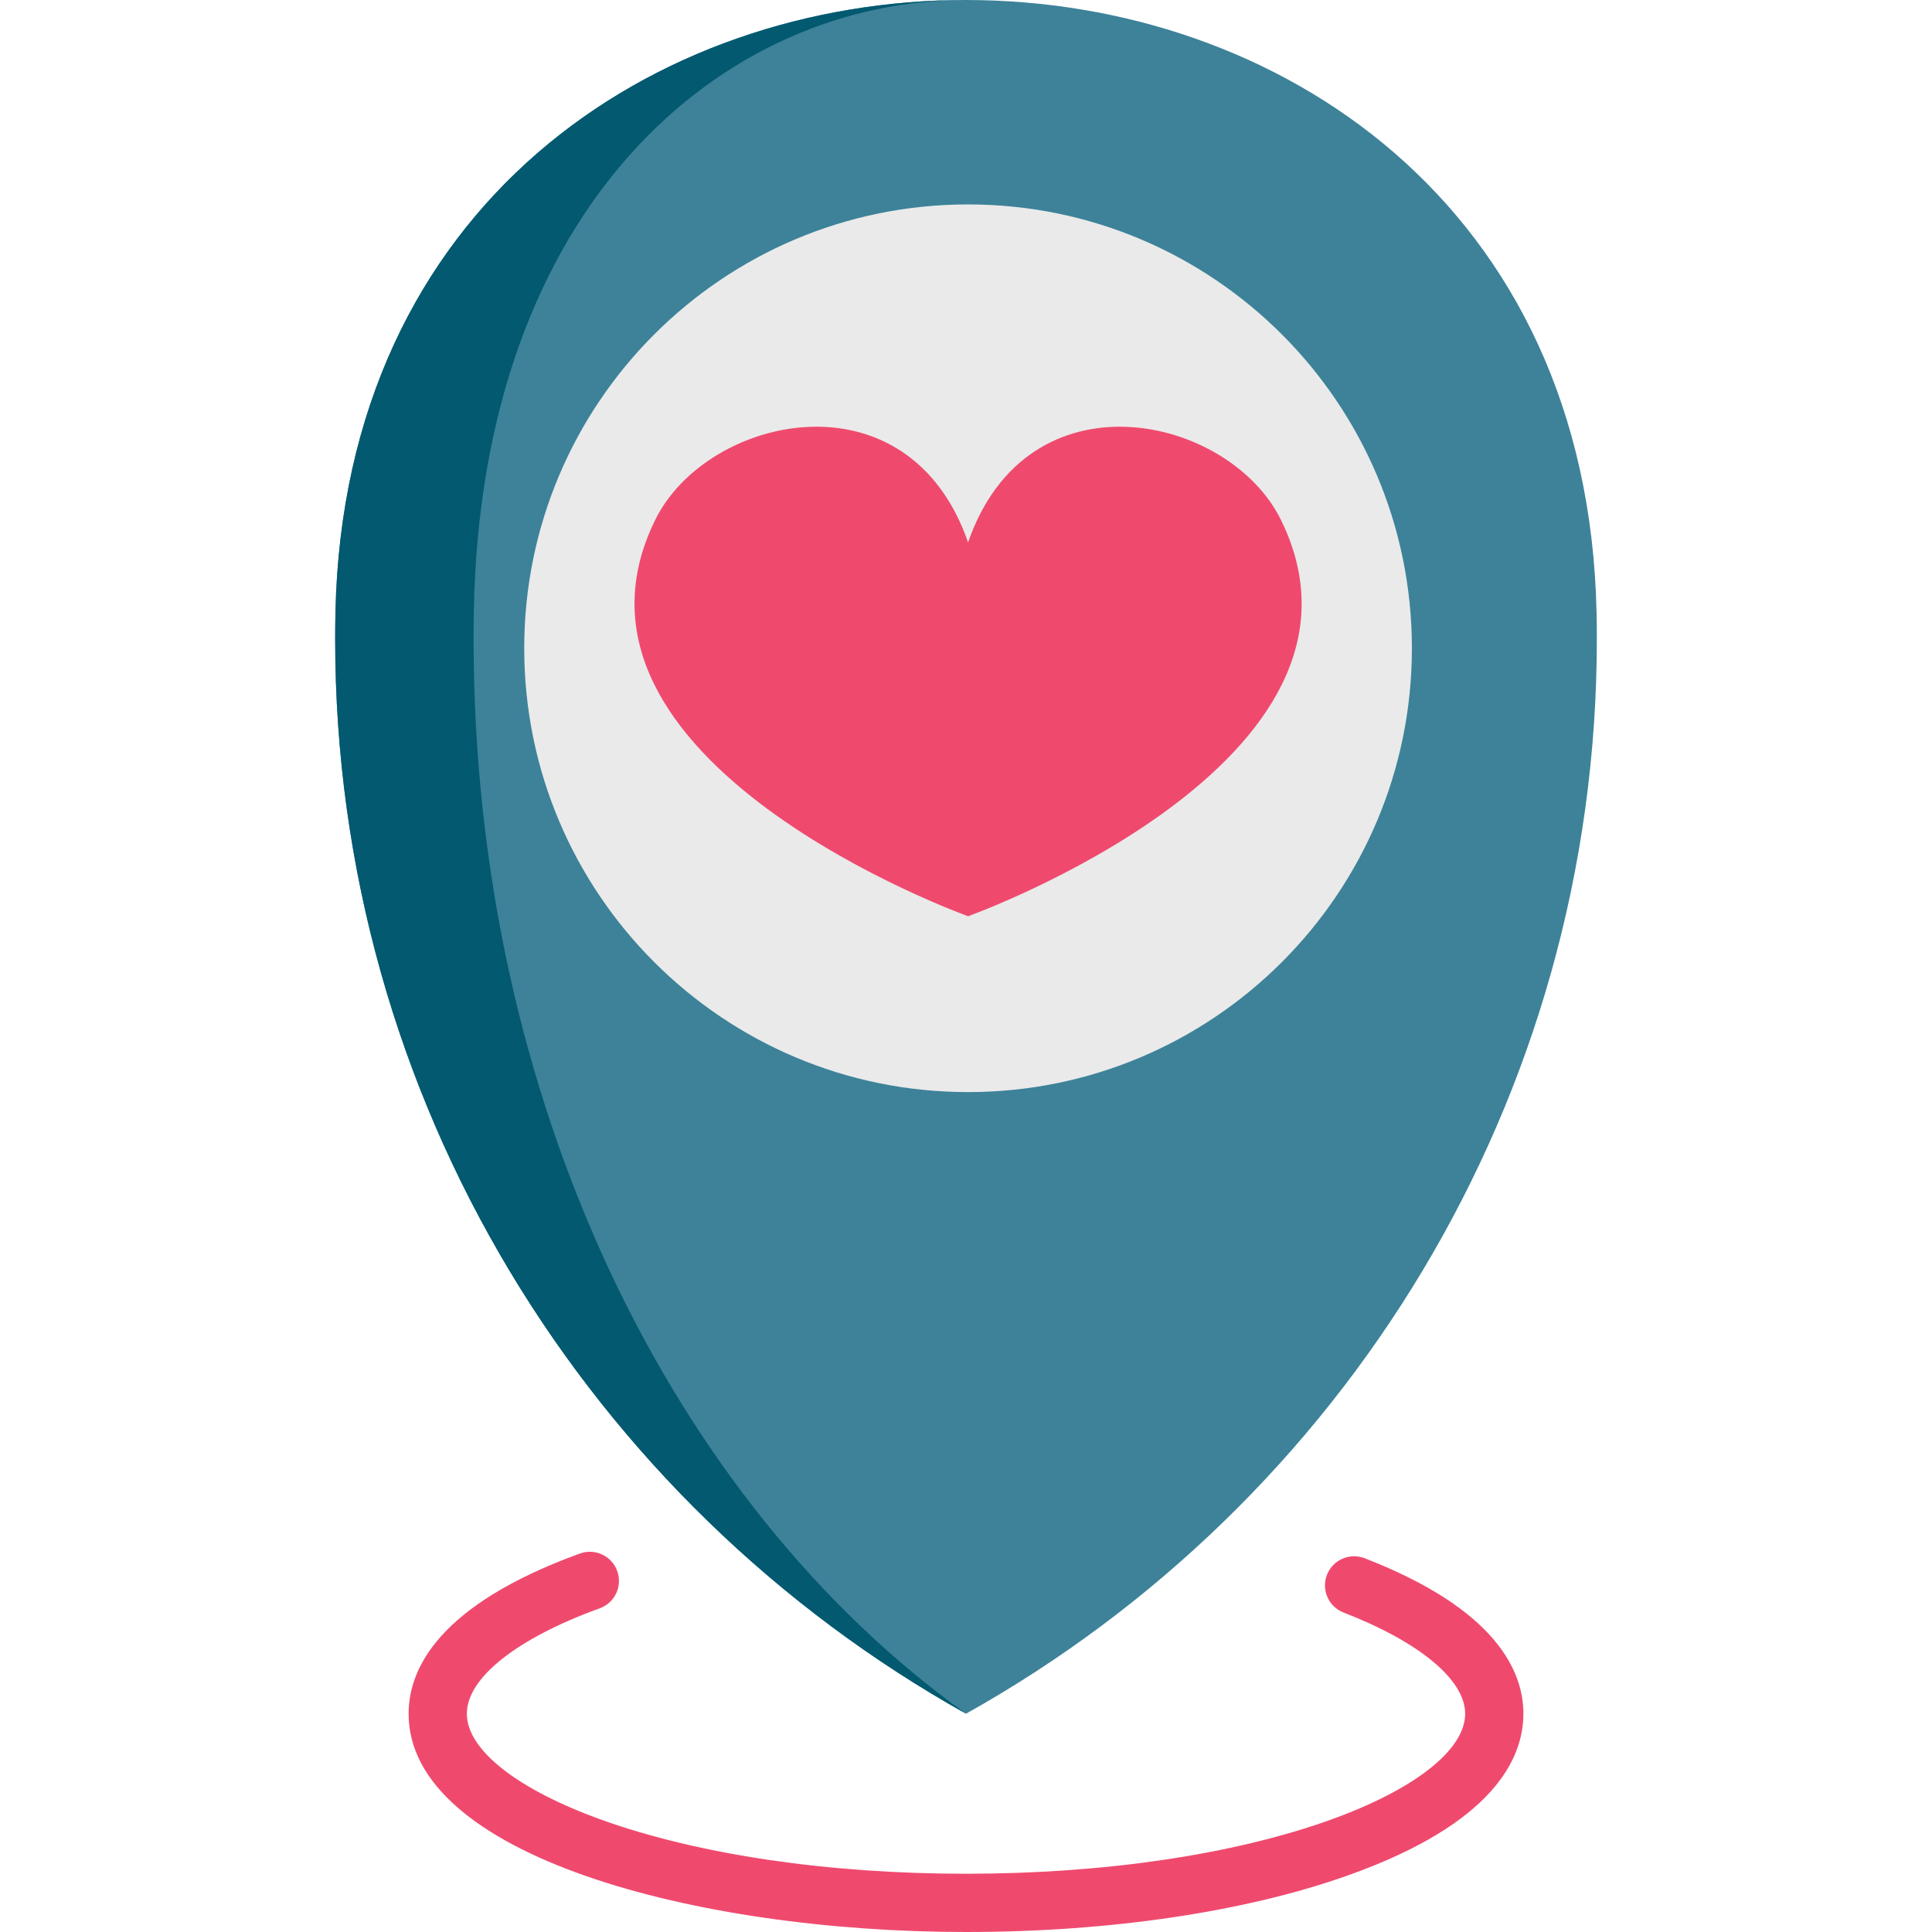
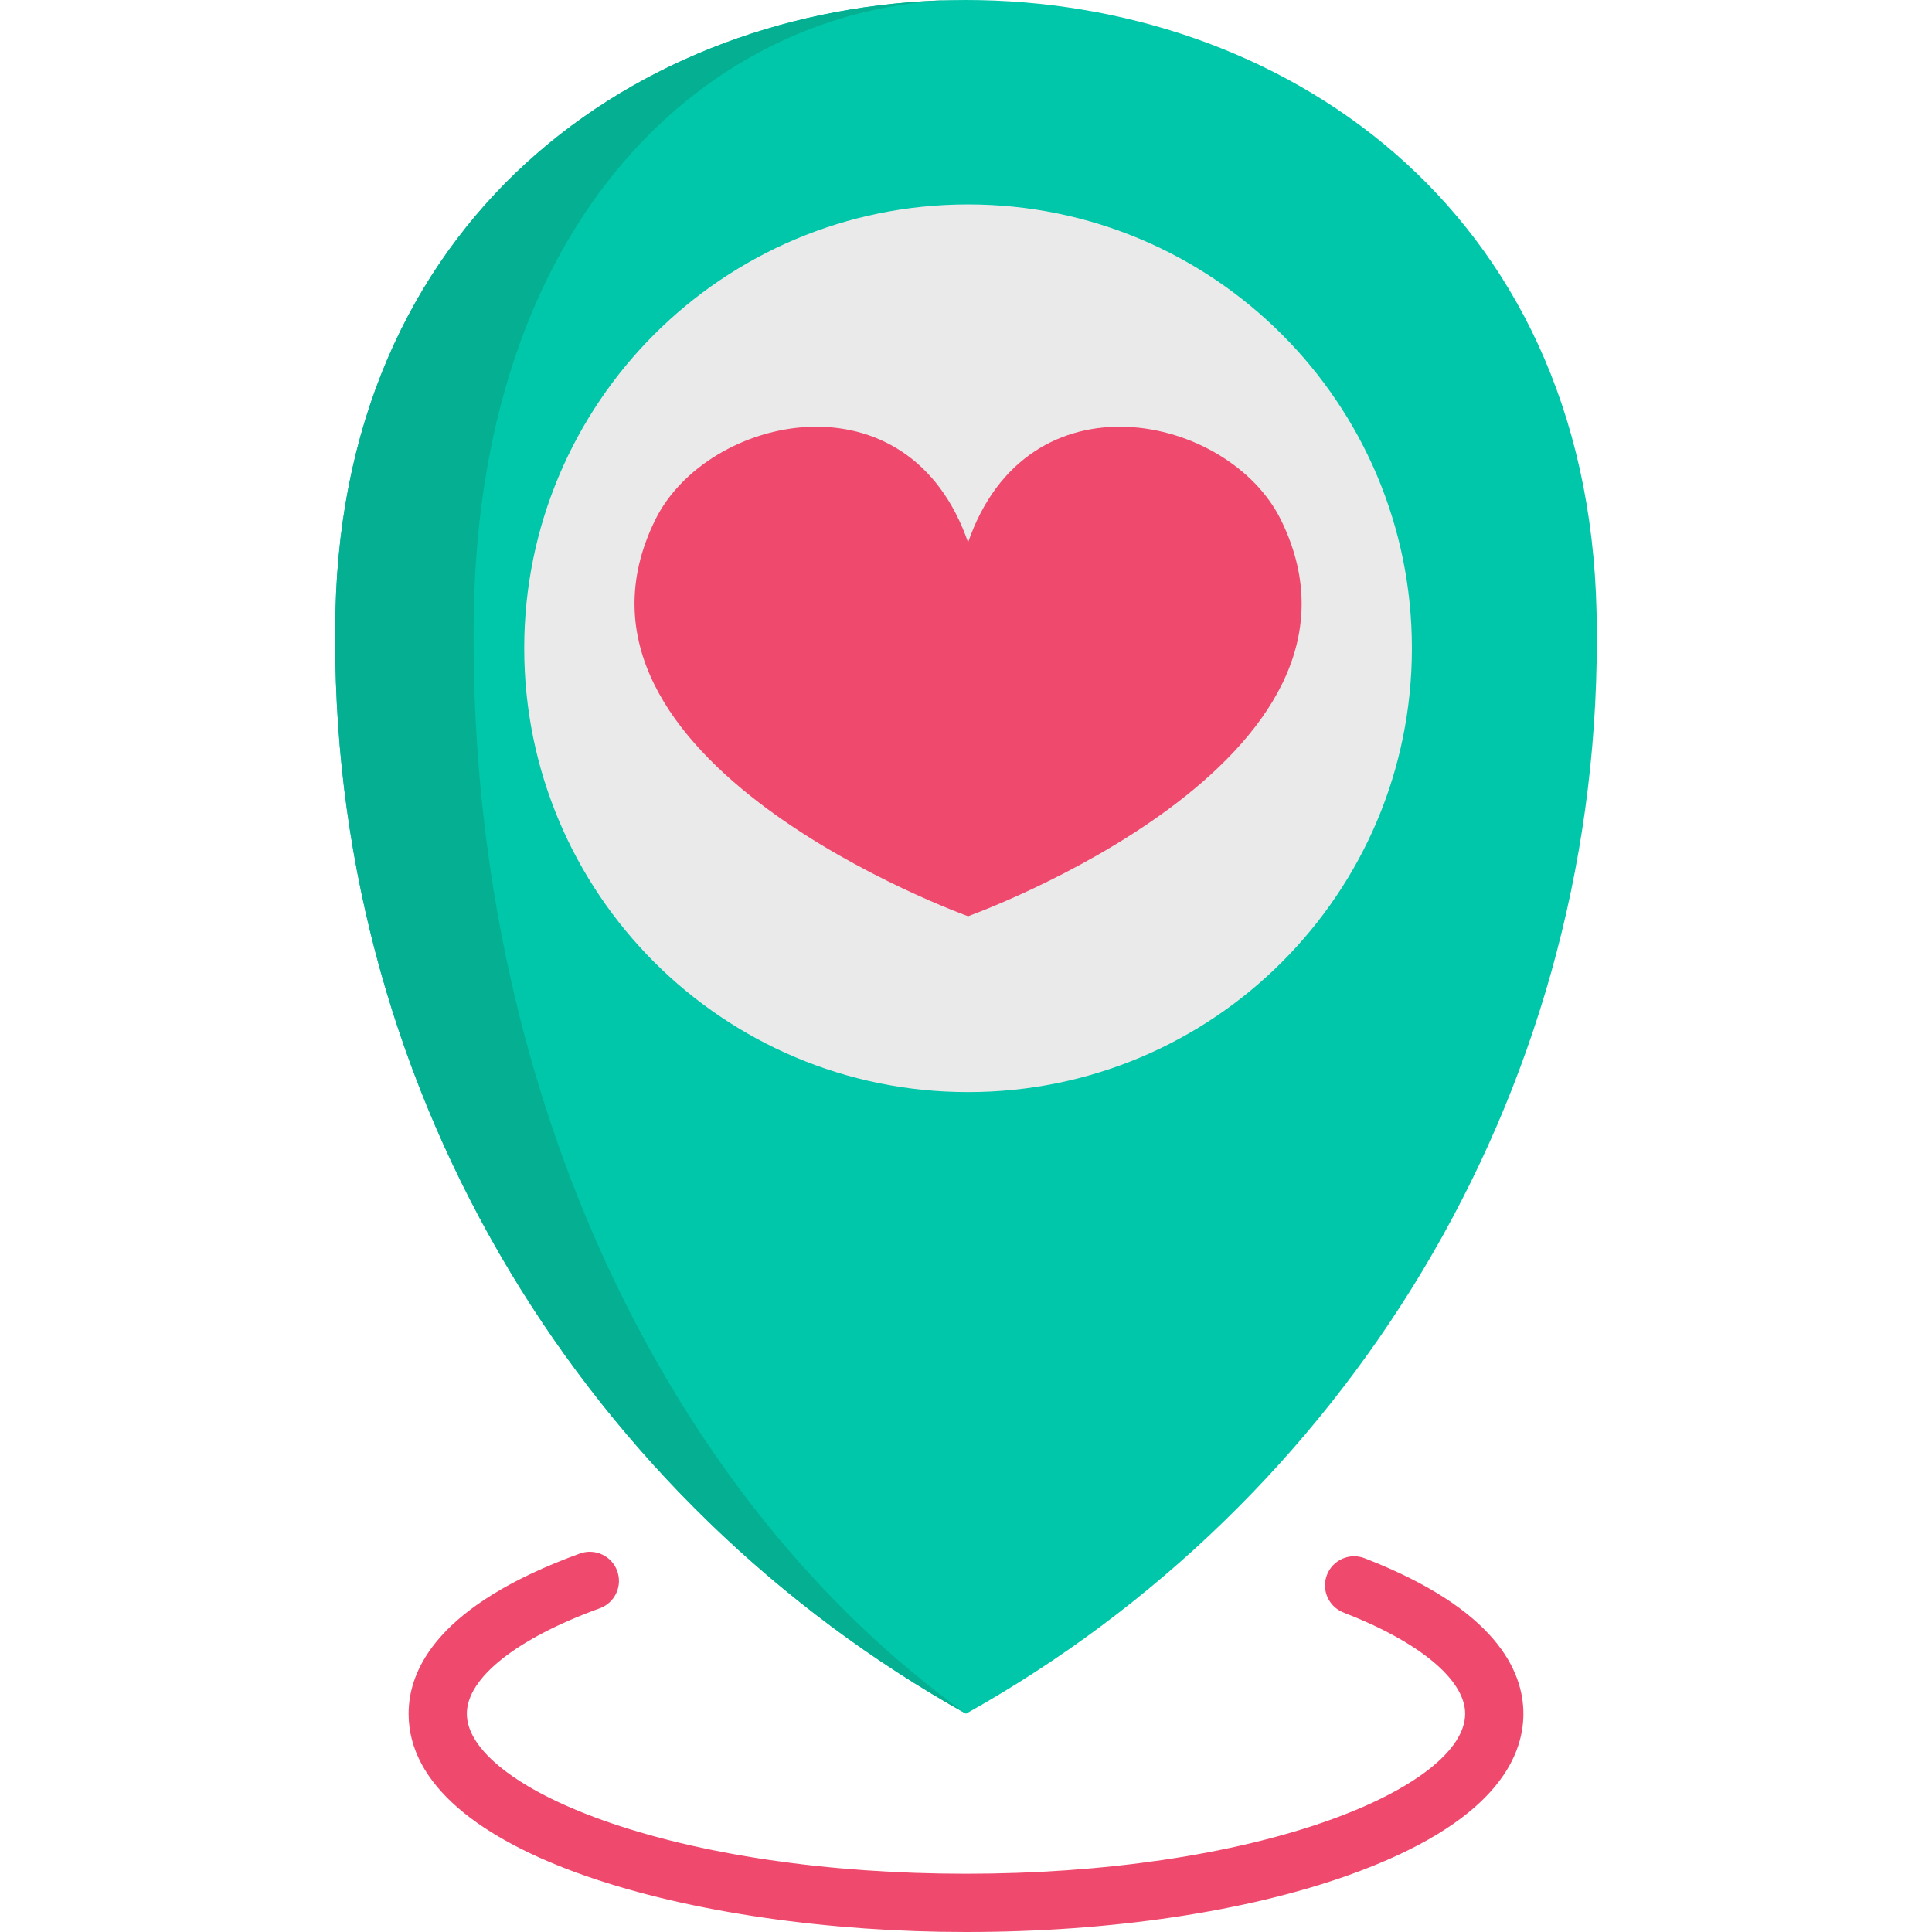
<svg xmlns="http://www.w3.org/2000/svg" version="1.1" id="Capa_1" x="0px" y="0px" viewBox="0 0 511.999 511.999" style="enable-background:new 0 0 511.999 511.999;" xml:space="preserve">
-   <path style="fill:#3D8299;" d="M423.102,162.271c-4.623-216.361-329.581-216.361-334.204,0c-0.05,2.361-0.076,4.727-0.076,7.099  c0,122.39,67.442,229.012,167.178,284.782c99.736-55.77,167.178-162.391,167.178-284.782  C423.177,166.998,423.153,164.631,423.102,162.271z" />
-   <path style="fill:#025970;" d="M256,454.149C156.261,398.378,88.822,291.765,88.822,169.367c0-2.365,0.021-4.741,0.074-7.096  C91.208,54.085,173.599,0.003,256,0.003c-64.325,0-128.628,54.083-130.434,162.268c-0.042,2.355-0.063,4.73-0.063,7.096  C125.503,291.765,178.15,398.378,256,454.149z" />
+   <path style="fill:#00C7A9;" d="M423.102,162.271c-4.623-216.361-329.581-216.361-334.204,0c-0.05,2.361-0.076,4.727-0.076,7.099  c0,122.39,67.442,229.012,167.178,284.782c99.736-55.77,167.178-162.391,167.178-284.782  C423.177,166.998,423.153,164.631,423.102,162.271z" />
+   <path style="fill:#04AF92;" d="M256,454.149C156.261,398.378,88.822,291.765,88.822,169.367c0-2.365,0.021-4.741,0.074-7.096  C91.208,54.085,173.599,0.003,256,0.003c-64.325,0-128.628,54.083-130.434,162.268c-0.042,2.355-0.063,4.73-0.063,7.096  C125.503,291.765,178.15,398.378,256,454.149z" />
  <circle style="fill:#EAEAEA;" cx="256.545" cy="171.795" r="117.621" />
  <g>
    <path style="fill:#EF4A6E;" d="M256,511.999c-71.609,0-147.716-20.274-147.716-57.847c0-11.846,7.875-28.827,45.393-42.451   c4.006-1.454,8.434,0.613,9.89,4.621c1.455,4.008-0.614,8.435-4.621,9.89c-22.057,8.009-35.226,18.455-35.226,27.94   c0,9.599,13.416,20.133,35.888,28.18c25.628,9.177,59.861,14.231,96.391,14.231c36.531,0,70.763-5.054,96.392-14.231   c22.471-8.047,35.887-18.581,35.887-28.18c0-8.97-12.043-18.993-32.215-26.811c-3.975-1.541-5.948-6.011-4.408-9.987   s6.014-5.946,9.986-4.408c34.775,13.478,42.075,29.847,42.075,41.206c0,11.951-8.002,29.064-46.12,42.714   C330.34,506.624,294.259,511.999,256,511.999z" />
    <path style="fill:#EF4A6E;" d="M256.432,242.857c0,0,114.553-40.987,83.024-105.094c-13.704-27.864-67.261-39.936-83.024,6.306   h0.236c-15.764-46.242-69.321-34.17-83.024-6.306c-31.528,64.108,83.024,105.094,83.024,105.094" />
  </g>
  <g>
</g>
  <g>
</g>
  <g>
</g>
  <g>
</g>
  <g>
</g>
  <g>
</g>
  <g>
</g>
  <g>
</g>
  <g>
</g>
  <g>
</g>
  <g>
</g>
  <g>
</g>
  <g>
</g>
  <g>
</g>
  <g>
</g>
</svg>
